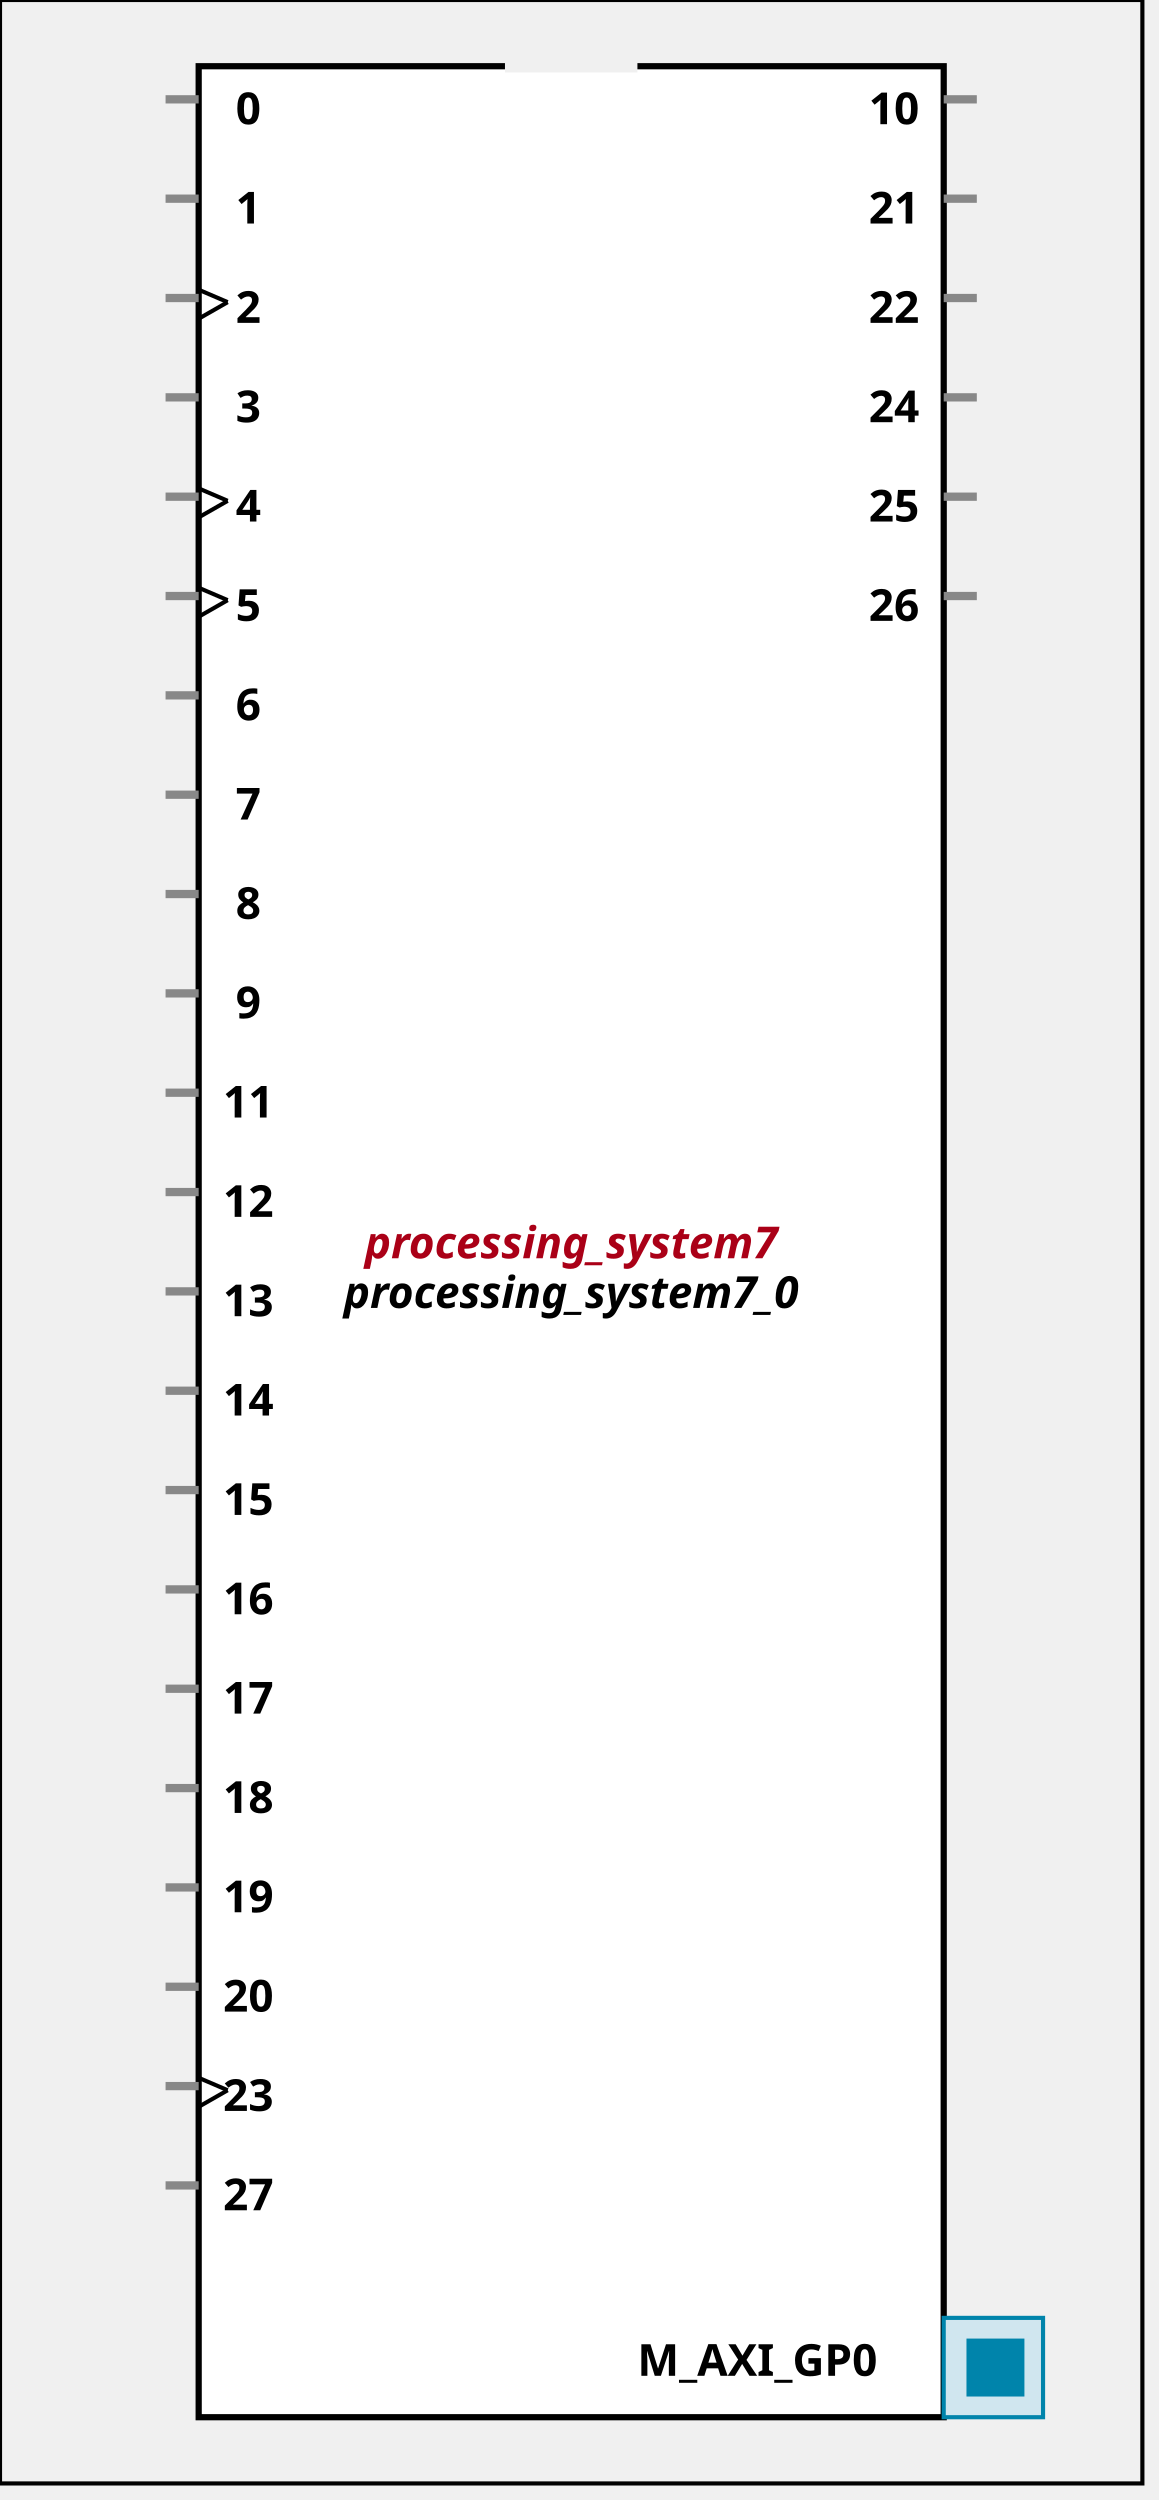
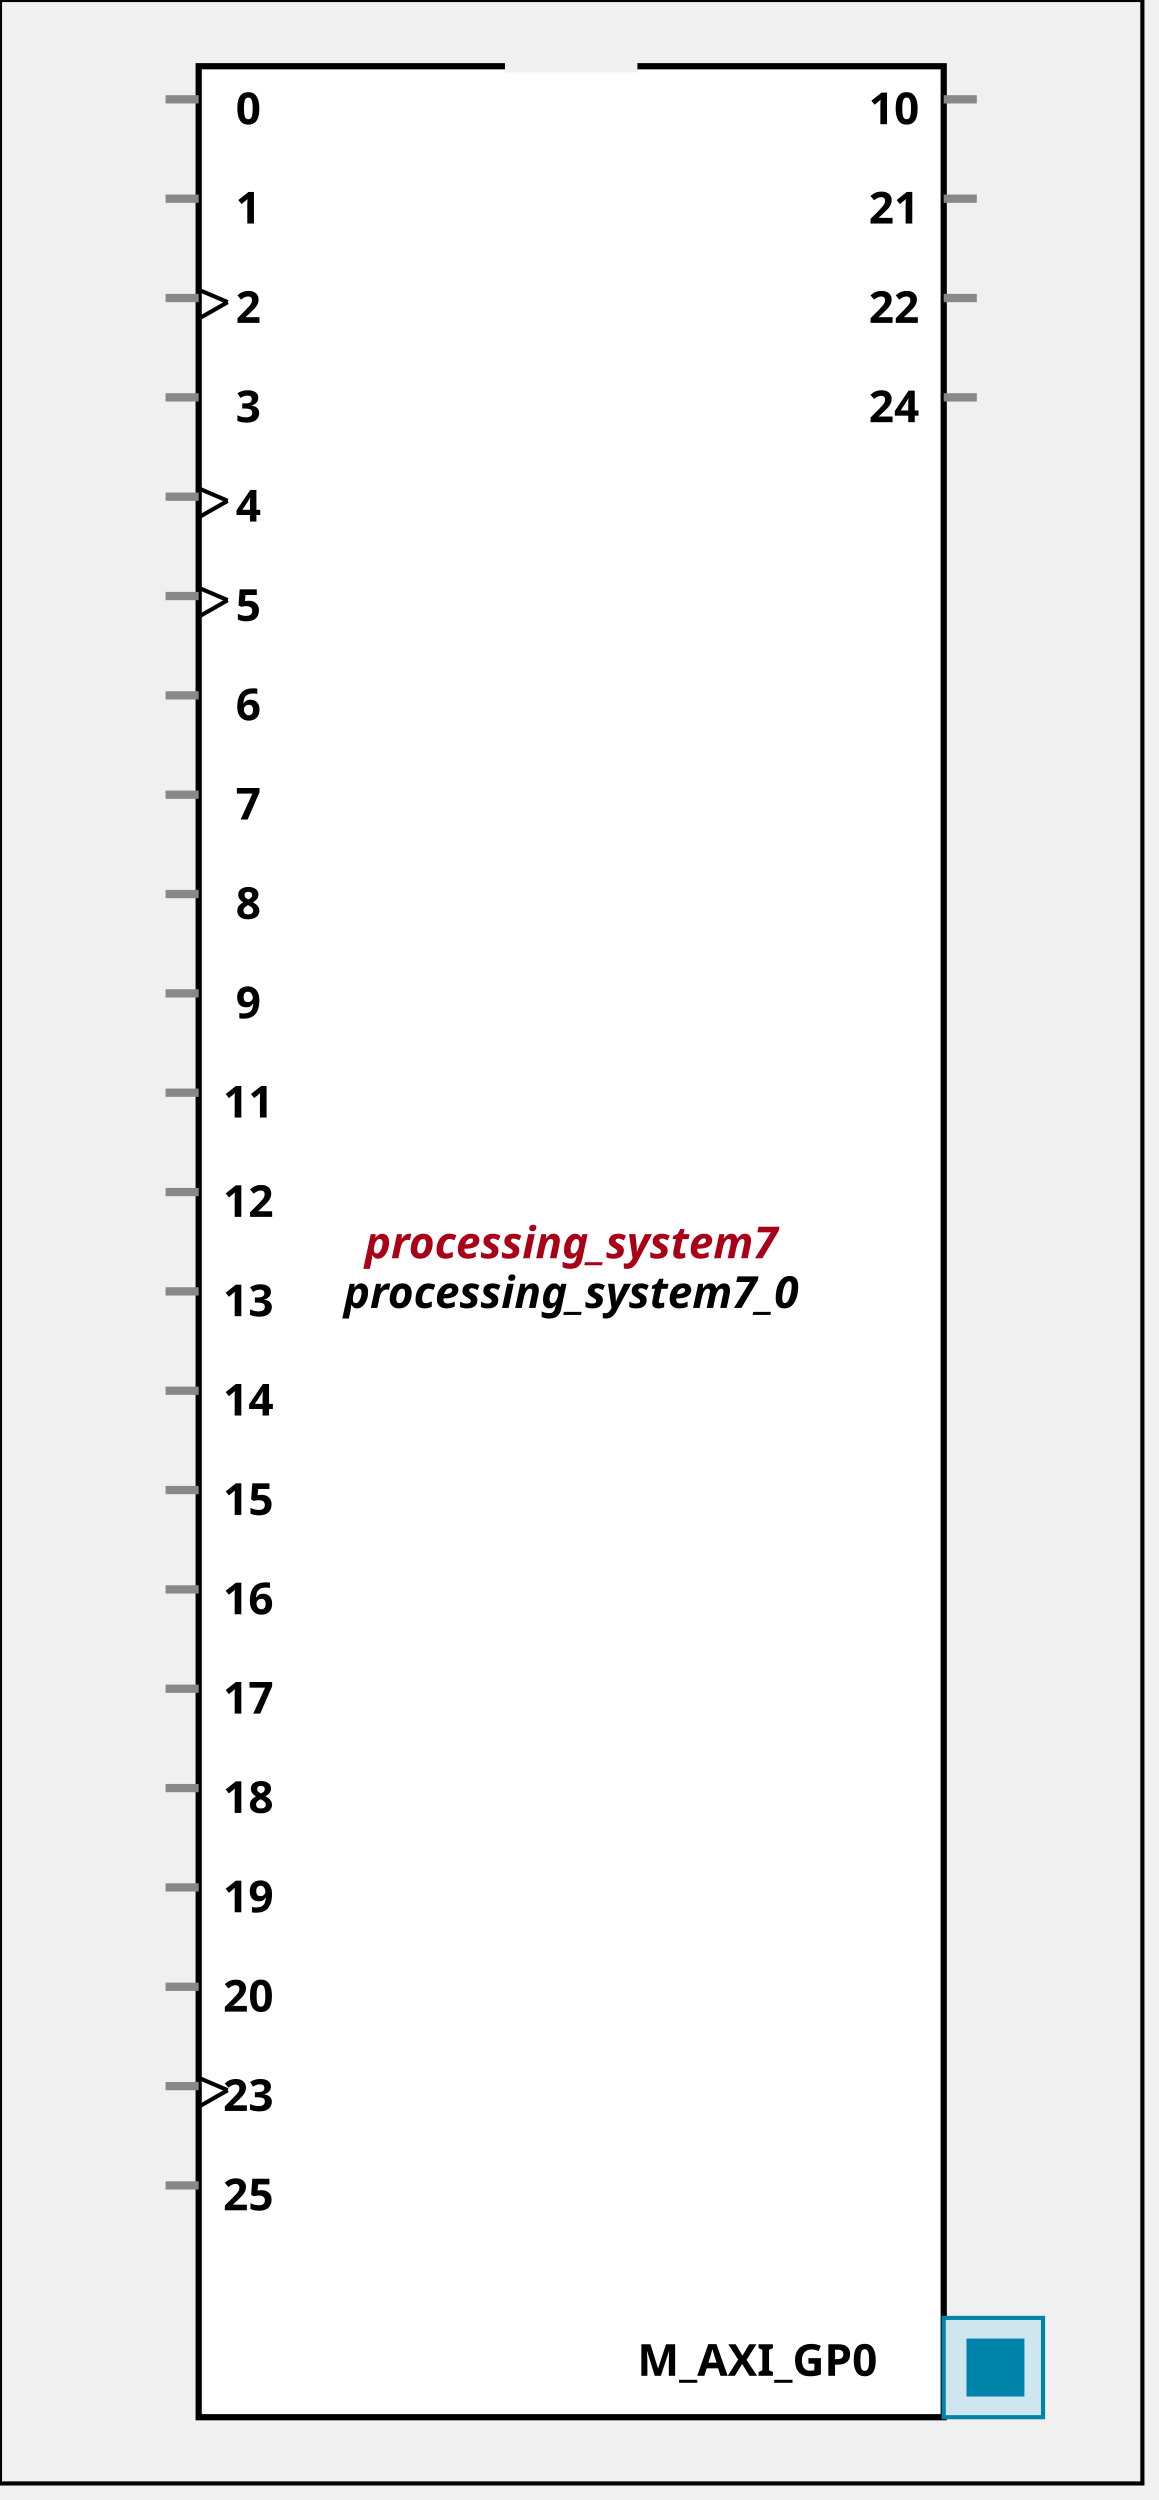
<svg xmlns:xlink="http://www.w3.org/1999/xlink" width="280" height="604">
  <defs>
    <g id="AXI_BifLabel">
      <rect x="0" y="0" rx="3" ry="3" width="32" height="16" style="fill:#0084AB; stroke:black; stroke-width:1" />
    </g>
    <g id="AXI_busconn_SLAVE">
      <circle cx="12" cy="12" r="12" style="fill:#D0E6EF; stroke:#0084AB; stroke-width:1" />
      <circle cx="12.5" cy="12" r="7" style="fill:#0084AB; stroke:none;" />
    </g>
    <g id="AXI_busconn_MASTER">
      <rect x="0" y="0" width="24" height="24" style="fill:#D0E6EF; stroke:#0084AB; stroke-width:1" />
      <rect x="5.5" y="5" width="14" height="14" style="fill:#0084AB; stroke:none;" />
    </g>
    <g id="KEY_BifLabel">
      <rect x="0" y="0" rx="3" ry="3" width="32" height="16" style="fill:#444444; stroke:black; stroke-width:1" />
    </g>
    <g id="KEY_busconn_SLAVE">
      <circle cx="12" cy="12" r="12" style="fill:#888888; stroke:#444444; stroke-width:1" />
      <circle cx="12.5" cy="12" r="7" style="fill:#444444; stroke:none;" />
    </g>
    <g id="KEY_busconn_MASTER">
      <rect x="0" y="0" width="24" height="24" style="fill:#888888; stroke:#444444; stroke-width:1" />
      <rect x="5.5" y="5" width="14" height="14" style="fill:#444444; stroke:none;" />
    </g>
    <g id="KEY_busconn_MASTER_SLAVE">
      <circle cx="12" cy="12" r="12" style="fill:#888888; stroke:#444444; stroke-width:1" />
      <circle cx="12.5" cy="12" r="7" style="fill:#444444; stroke:none;" />
      <rect x="0" y="12" width="24" height="12" style="fill:#888888; stroke:#444444; stroke-width:1" />
      <rect x="5.5" y="12" width="14" height="7" style="fill:#444444; stroke:none;" />
    </g>
    <g id="KEY_busconn_TARGET">
      <circle cx="12" cy="12" r="12" style="fill:#888888; stroke:#444444; stroke-width:1" />
      <circle cx="12.5" cy="12" r="7" style="fill:#444444; stroke:none;" />
    </g>
    <g id="KEY_busconn_INITIATOR">
      <rect x="0" y="0" width="24" height="24" style="fill:#888888; stroke:#444444; stroke-width:1" />
      <rect x="5.5" y="5" width="14" height="14" style="fill:#444444; stroke:none;" />
    </g>
    <g id="KEY_busconn_MONITOR">
      <rect x="0" y="0.5" width="24" height="7" style="fill:#444444; stroke:none;" />
      <rect x="0" y="16" width="24" height="7" style="fill:#444444; stroke:none;" />
    </g>
    <g id="KEY_busconn_USER">
      <circle cx="12" cy="12" r="12" style="fill:#888888; stroke:#444444; stroke-width:1" />
      <circle cx="12.5" cy="12" r="7" style="fill:#444444; stroke:none;" />
    </g>
    <g id="KEY_busconn_TRANSPARENT">
      <circle cx="12" cy="12" r="12" style="fill:#FFFFFF; stroke:#444444; stroke-width:1" />
      <circle cx="12.5" cy="12" r="7" style="fill:#FFFFFF; stroke:none;" />
    </g>
    <g id="HCurve" overflow="visible">
      <path d="m 0  0,      a 16 16, 0,0,0, 32,0,     z" style="fill:#F0F0F0;fill-opacity:1;stroke:black;stroke-width:1.5" />
      <line x1="0" y1="0" x2="32" y2="0" style="stroke:#F0F0F0;stroke-width:3" />
    </g>
    <g id="IPD_StandardBody">
      <rect x="0" y="0" width="276" height="600" style="fill:#F0F0F0;fill-opacity: 1.0; stroke:#000000; stroke-width:1" />
      <rect x="48" y="16" width="180" height="568" style="fill:#FFFFFF; fill-opacity: 1.0; stroke:#000000; stroke-width:1.5" />
      <use x="122" y="16" xlink:href="#HCurve" />
    </g>
    <g id="IPD_PORT">
      <rect width="8" height="8" style="fill:#888888;stroke-width:1;stroke:black;" />
    </g>
    <g id="IPD_SPort">
      <line x1="0" y1="0" x2="8" y2="0" style="stroke:#888888;stroke-width:2;stroke-opacity:1" />
    </g>
    <g id="IPD_PortClk">
      <line x1="0" y1="0" x2="7" y2="3" style="stroke:#000000;stroke-width:1;stroke-opacity:1" />
      <line x1="7" y1="3" x2="0" y2="7" style="stroke:#000000;stroke-width:1;stroke-opacity:1" />
    </g>
  </defs>
  <use x="0" y="0" xlink:href="#IPD_StandardBody" />
  <text x="138" y="304" fill="#AA0017" stroke="none" font-size="8pt" font-style="italic" font-weight="bold" text-anchor="middle" font-family="Verdana Arial Helvetica san-serif">processing_system7</text>
  <text x="138" y="316" fill="#000000" stroke="none" font-size="8pt" font-style="italic" font-weight="bold" text-anchor="middle" font-family="Courier Arial Helvetica san-serif">processing_system7_0</text>
  <use x="40" y="24" xlink:href="#IPD_SPort" />
  <text x="60" y="30" fill="#000000" stroke="none" font-size="8pt" font-style="normal" font-weight="bold" text-anchor="middle" font-family="Verdana Arial Helvetica san-serif">0</text>
  <use x="40" y="48" xlink:href="#IPD_SPort" />
  <text x="60" y="54" fill="#000000" stroke="none" font-size="8pt" font-style="normal" font-weight="bold" text-anchor="middle" font-family="Verdana Arial Helvetica san-serif">1</text>
  <use x="40" y="72" xlink:href="#IPD_SPort" />
  <use x="48" y="70" xlink:href="#IPD_PortClk" />
  <text x="60" y="78" fill="#000000" stroke="none" font-size="8pt" font-style="normal" font-weight="bold" text-anchor="middle" font-family="Verdana Arial Helvetica san-serif">2</text>
  <use x="40" y="96" xlink:href="#IPD_SPort" />
  <text x="60" y="102" fill="#000000" stroke="none" font-size="8pt" font-style="normal" font-weight="bold" text-anchor="middle" font-family="Verdana Arial Helvetica san-serif">3</text>
  <use x="40" y="120" xlink:href="#IPD_SPort" />
  <use x="48" y="118" xlink:href="#IPD_PortClk" />
  <text x="60" y="126" fill="#000000" stroke="none" font-size="8pt" font-style="normal" font-weight="bold" text-anchor="middle" font-family="Verdana Arial Helvetica san-serif">4</text>
  <use x="40" y="144" xlink:href="#IPD_SPort" />
  <use x="48" y="142" xlink:href="#IPD_PortClk" />
  <text x="60" y="150" fill="#000000" stroke="none" font-size="8pt" font-style="normal" font-weight="bold" text-anchor="middle" font-family="Verdana Arial Helvetica san-serif">5</text>
  <use x="40" y="168" xlink:href="#IPD_SPort" />
  <text x="60" y="174" fill="#000000" stroke="none" font-size="8pt" font-style="normal" font-weight="bold" text-anchor="middle" font-family="Verdana Arial Helvetica san-serif">6</text>
  <use x="40" y="192" xlink:href="#IPD_SPort" />
  <text x="60" y="198" fill="#000000" stroke="none" font-size="8pt" font-style="normal" font-weight="bold" text-anchor="middle" font-family="Verdana Arial Helvetica san-serif">7</text>
  <use x="40" y="216" xlink:href="#IPD_SPort" />
  <text x="60" y="222" fill="#000000" stroke="none" font-size="8pt" font-style="normal" font-weight="bold" text-anchor="middle" font-family="Verdana Arial Helvetica san-serif">8</text>
  <use x="40" y="240" xlink:href="#IPD_SPort" />
  <text x="60" y="246" fill="#000000" stroke="none" font-size="8pt" font-style="normal" font-weight="bold" text-anchor="middle" font-family="Verdana Arial Helvetica san-serif">9</text>
  <use x="40" y="264" xlink:href="#IPD_SPort" />
  <text x="60" y="270" fill="#000000" stroke="none" font-size="8pt" font-style="normal" font-weight="bold" text-anchor="middle" font-family="Verdana Arial Helvetica san-serif">11</text>
  <use x="40" y="288" xlink:href="#IPD_SPort" />
  <text x="60" y="294" fill="#000000" stroke="none" font-size="8pt" font-style="normal" font-weight="bold" text-anchor="middle" font-family="Verdana Arial Helvetica san-serif">12</text>
  <use x="40" y="312" xlink:href="#IPD_SPort" />
  <text x="60" y="318" fill="#000000" stroke="none" font-size="8pt" font-style="normal" font-weight="bold" text-anchor="middle" font-family="Verdana Arial Helvetica san-serif">13</text>
  <use x="40" y="336" xlink:href="#IPD_SPort" />
  <text x="60" y="342" fill="#000000" stroke="none" font-size="8pt" font-style="normal" font-weight="bold" text-anchor="middle" font-family="Verdana Arial Helvetica san-serif">14</text>
  <use x="40" y="360" xlink:href="#IPD_SPort" />
  <text x="60" y="366" fill="#000000" stroke="none" font-size="8pt" font-style="normal" font-weight="bold" text-anchor="middle" font-family="Verdana Arial Helvetica san-serif">15</text>
  <use x="40" y="384" xlink:href="#IPD_SPort" />
  <text x="60" y="390" fill="#000000" stroke="none" font-size="8pt" font-style="normal" font-weight="bold" text-anchor="middle" font-family="Verdana Arial Helvetica san-serif">16</text>
  <use x="40" y="408" xlink:href="#IPD_SPort" />
  <text x="60" y="414" fill="#000000" stroke="none" font-size="8pt" font-style="normal" font-weight="bold" text-anchor="middle" font-family="Verdana Arial Helvetica san-serif">17</text>
  <use x="40" y="432" xlink:href="#IPD_SPort" />
  <text x="60" y="438" fill="#000000" stroke="none" font-size="8pt" font-style="normal" font-weight="bold" text-anchor="middle" font-family="Verdana Arial Helvetica san-serif">18</text>
  <use x="40" y="456" xlink:href="#IPD_SPort" />
  <text x="60" y="462" fill="#000000" stroke="none" font-size="8pt" font-style="normal" font-weight="bold" text-anchor="middle" font-family="Verdana Arial Helvetica san-serif">19</text>
  <use x="40" y="480" xlink:href="#IPD_SPort" />
  <text x="60" y="486" fill="#000000" stroke="none" font-size="8pt" font-style="normal" font-weight="bold" text-anchor="middle" font-family="Verdana Arial Helvetica san-serif">20</text>
  <use x="40" y="504" xlink:href="#IPD_SPort" />
  <use x="48" y="502" xlink:href="#IPD_PortClk" />
  <text x="60" y="510" fill="#000000" stroke="none" font-size="8pt" font-style="normal" font-weight="bold" text-anchor="middle" font-family="Verdana Arial Helvetica san-serif">23</text>
  <use x="40" y="528" xlink:href="#IPD_SPort" />
-   <text x="60" y="534" fill="#000000" stroke="none" font-size="8pt" font-style="normal" font-weight="bold" text-anchor="middle" font-family="Verdana Arial Helvetica san-serif">27</text>
+   <text x="60" y="534" fill="#000000" stroke="none" font-size="8pt" font-style="normal" font-weight="bold" text-anchor="middle" font-family="Verdana Arial Helvetica san-serif">25</text>
  <use x="228" y="24" xlink:href="#IPD_SPort" />
  <text x="216" y="30" fill="#000000" stroke="none" font-size="8pt" font-style="normal" font-weight="bold" text-anchor="middle" font-family="Verdana Arial Helvetica san-serif">10</text>
  <use x="228" y="48" xlink:href="#IPD_SPort" />
  <text x="216" y="54" fill="#000000" stroke="none" font-size="8pt" font-style="normal" font-weight="bold" text-anchor="middle" font-family="Verdana Arial Helvetica san-serif">21</text>
  <use x="228" y="72" xlink:href="#IPD_SPort" />
  <text x="216" y="78" fill="#000000" stroke="none" font-size="8pt" font-style="normal" font-weight="bold" text-anchor="middle" font-family="Verdana Arial Helvetica san-serif">22</text>
  <use x="228" y="96" xlink:href="#IPD_SPort" />
  <text x="216" y="102" fill="#000000" stroke="none" font-size="8pt" font-style="normal" font-weight="bold" text-anchor="middle" font-family="Verdana Arial Helvetica san-serif">24</text>
-   <use x="228" y="120" xlink:href="#IPD_SPort" />
-   <text x="216" y="126" fill="#000000" stroke="none" font-size="8pt" font-style="normal" font-weight="bold" text-anchor="middle" font-family="Verdana Arial Helvetica san-serif">25</text>
-   <use x="228" y="144" xlink:href="#IPD_SPort" />
-   <text x="216" y="150" fill="#000000" stroke="none" font-size="8pt" font-style="normal" font-weight="bold" text-anchor="middle" font-family="Verdana Arial Helvetica san-serif">26</text>
  <use x="228" y="560" xlink:href="#AXI_busconn_MASTER" />
  <text x="154" y="574" fill="#000000" stroke="none" font-size="8pt" font-style="normal" font-weight="bold" font-family="Verdana Arial Helvetica san-serif">M_AXI_GP0</text>
</svg>
